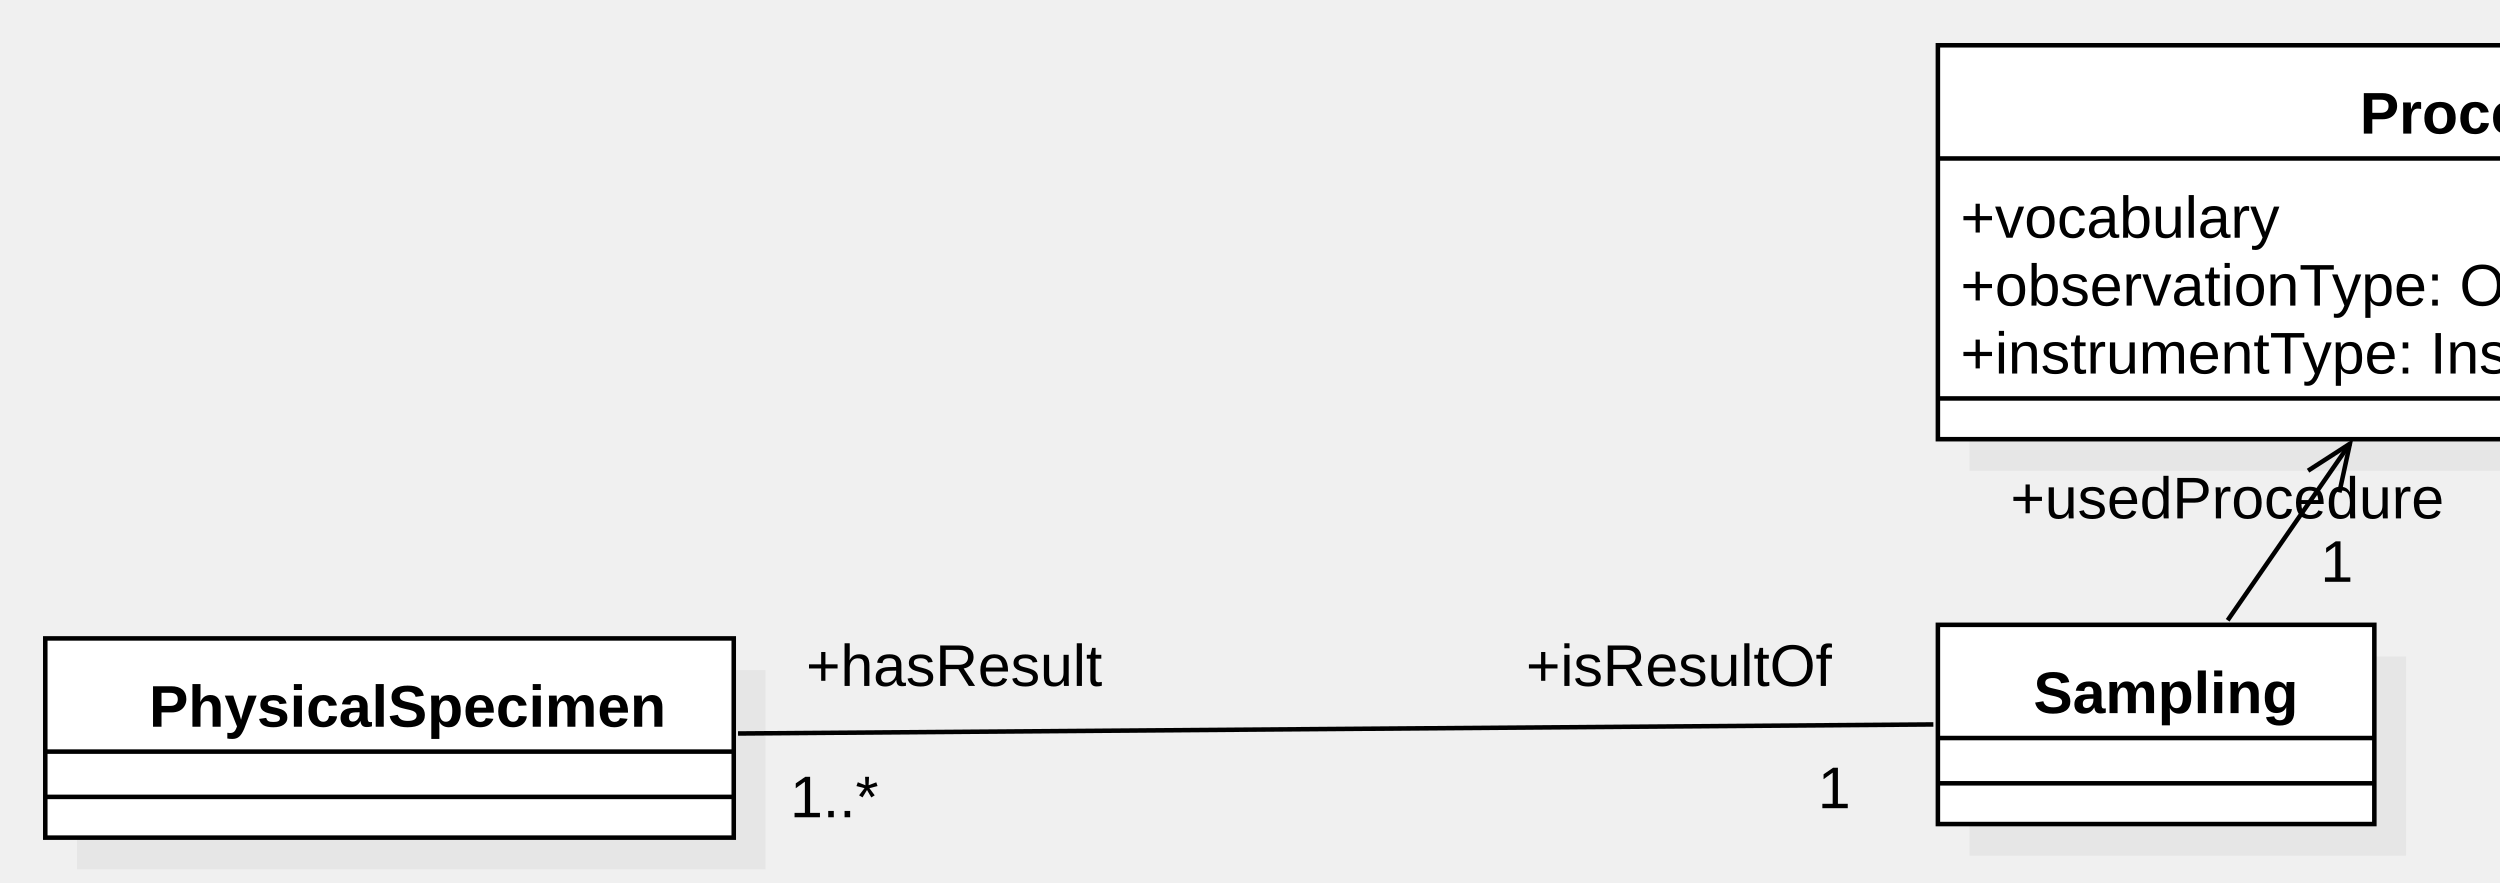
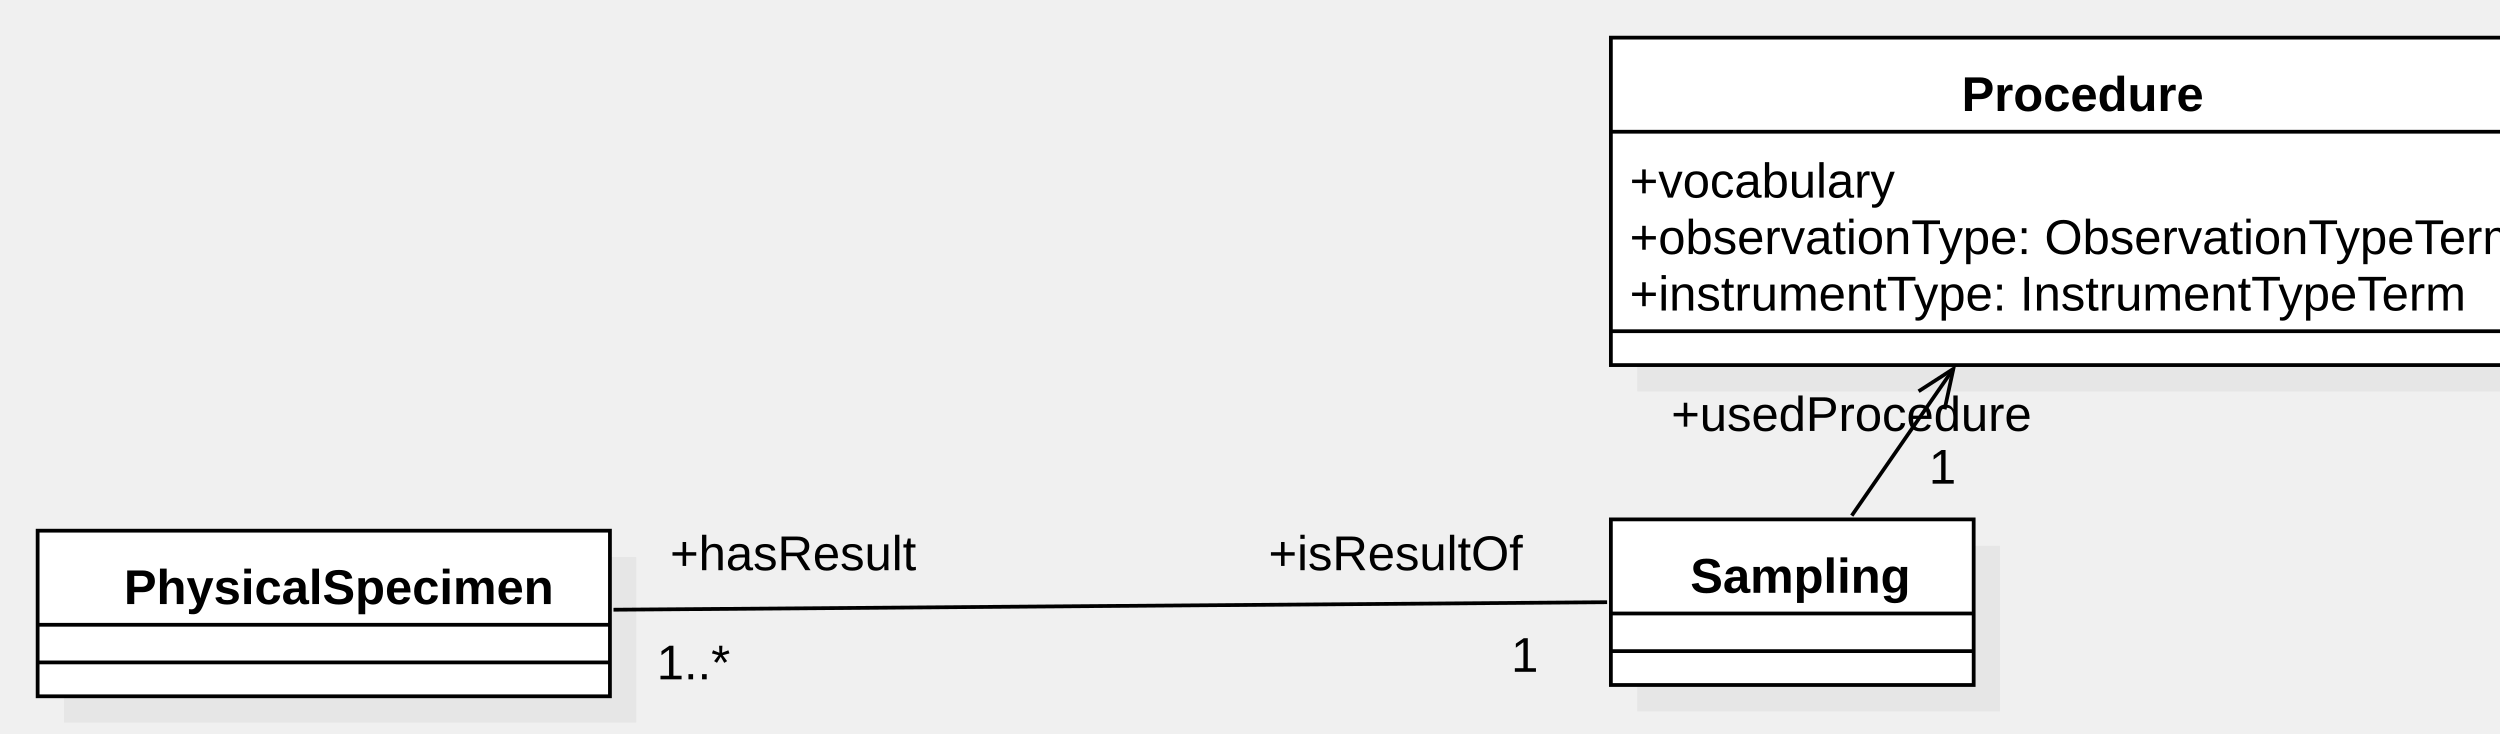
- <svg xmlns="http://www.w3.org/2000/svg" height="195" version="1.1" width="552.149">
+ <svg xmlns="http://www.w3.org/2000/svg" height="195" version="1.1" width="664.236">
  <defs />
  <g>
    <g transform="translate(-388,-310) scale(1,1)">
      <rect fill="#C0C0C0" height="44" opacity="0.2" stroke="none" width="152.057" x="405" y="458" />
    </g>
    <g transform="translate(-388,-310) scale(1,1)">
      <rect fill="#ffffff" height="44" stroke="none" width="152.057" x="398" y="451" />
    </g>
    <g transform="translate(-388,-310) scale(1,1)">
      <path d="M 398 451 L 550.057 451 L 550.057 495 L 398 495 L 398 451 Z Z" fill="none" stroke="#000000" stroke-miterlimit="10" />
    </g>
    <g transform="translate(-388,-310) scale(1,1)">
      <path d="M 398 476 L 550.057 476" fill="none" stroke="#000000" stroke-miterlimit="10" />
    </g>
    <g transform="translate(-388,-310) scale(1,1)">
      <path d="M 398 486 L 550.057 486" fill="none" stroke="#000000" stroke-miterlimit="10" />
    </g>
    <g transform="translate(-388,-310) scale(1,1)">
      <g>
        <path fill="none" stroke="none" />
        <text fill="#000000" font-family="Arial" font-size="13px" font-style="normal" font-weight="bold" stroke="none" text-decoration="none" x="420.921" y="470.5">PhysicalSpecimen</text>
      </g>
    </g>
    <g transform="translate(-388,-310) scale(1,1)">
      <rect fill="#C0C0C0" height="44" opacity="0.2" stroke="none" width="96.395" x="823" y="455" />
    </g>
    <g transform="translate(-388,-310) scale(1,1)">
      <rect fill="#ffffff" height="44" stroke="none" width="96.395" x="816" y="448" />
    </g>
    <g transform="translate(-388,-310) scale(1,1)">
      <path d="M 816 448 L 912.395 448 L 912.395 492 L 816 492 L 816 448 Z Z" fill="none" stroke="#000000" stroke-miterlimit="10" />
    </g>
    <g transform="translate(-388,-310) scale(1,1)">
      <path d="M 816 473 L 912.395 473" fill="none" stroke="#000000" stroke-miterlimit="10" />
    </g>
    <g transform="translate(-388,-310) scale(1,1)">
      <path d="M 816 483 L 912.395 483" fill="none" stroke="#000000" stroke-miterlimit="10" />
    </g>
    <g transform="translate(-388,-310) scale(1,1)">
      <g>
        <path fill="none" stroke="none" />
        <text fill="#000000" font-family="Arial" font-size="13px" font-style="normal" font-weight="bold" stroke="none" text-decoration="none" x="837.099" y="467.5">Sampling</text>
      </g>
    </g>
    <g transform="translate(-388,-310) scale(1,1)">
      <path d="M 551 472 L 815 470" fill="none" stroke="#000000" stroke-miterlimit="10" />
    </g>
    <g transform="translate(-388,-310) scale(1,1)">
      <g>
        <path fill="none" stroke="none" />
        <text fill="#000000" font-family="Arial" font-size="13px" font-style="normal" font-weight="normal" stroke="none" text-decoration="none" x="566.036" y="461.5">+hasResult</text>
      </g>
    </g>
    <g transform="translate(-388,-310) scale(1,1)">
      <g>
        <path fill="none" stroke="none" />
        <text fill="#000000" font-family="Arial" font-size="13px" font-style="normal" font-weight="normal" stroke="none" text-decoration="none" x="562.5" y="490.5">1..*</text>
      </g>
    </g>
    <g transform="translate(-388,-310) scale(1,1)">
      <g>
        <path fill="none" stroke="none" />
        <text fill="#000000" font-family="Arial" font-size="13px" font-style="normal" font-weight="normal" stroke="none" text-decoration="none" x="725.036" y="461.5">+isResultOf</text>
      </g>
    </g>
    <g transform="translate(-388,-310) scale(1,1)">
      <g>
        <path fill="none" stroke="none" />
        <text fill="#000000" font-family="Arial" font-size="13px" font-style="normal" font-weight="normal" stroke="none" text-decoration="none" x="789.5" y="488.5">1</text>
      </g>
    </g>
    <g transform="translate(-388,-310) scale(1,1)">
      <rect fill="#C0C0C0" height="87" opacity="0.2" stroke="none" width="246.371" x="823" y="327" />
    </g>
    <g transform="translate(-388,-310) scale(1,1)">
      <rect fill="#ffffff" height="87" stroke="none" width="246.371" x="816" y="320" />
    </g>
    <g transform="translate(-388,-310) scale(1,1)">
      <path d="M 816 320 L 1062.371 320 L 1062.371 407 L 816 407 L 816 320 Z Z" fill="none" stroke="#000000" stroke-miterlimit="10" />
    </g>
    <g transform="translate(-388,-310) scale(1,1)">
      <path d="M 816 345 L 1062.371 345" fill="none" stroke="#000000" stroke-miterlimit="10" />
    </g>
    <g transform="translate(-388,-310) scale(1,1)">
      <path d="M 816 398 L 1062.371 398" fill="none" stroke="#000000" stroke-miterlimit="10" />
    </g>
    <g transform="translate(-388,-310) scale(1,1)">
      <g>
        <path fill="none" stroke="none" />
        <text fill="#000000" font-family="Arial" font-size="13px" font-style="normal" font-weight="bold" stroke="none" text-decoration="none" x="909.196" y="339.5">Procedure</text>
      </g>
    </g>
    <g transform="translate(-388,-310) scale(1,1)">
      <g>
        <path fill="none" stroke="none" />
        <text fill="#000000" font-family="Arial" font-size="13px" font-style="normal" font-weight="normal" stroke="none" text-decoration="none" x="821" y="362.5">+vocabulary</text>
      </g>
    </g>
    <g transform="translate(-388,-310) scale(1,1)">
      <g>
        <path fill="none" stroke="none" />
        <text fill="#000000" font-family="Arial" font-size="13px" font-style="normal" font-weight="normal" stroke="none" text-decoration="none" x="821" y="377.5">+observationType: ObservationTypeTerm</text>
      </g>
    </g>
    <g transform="translate(-388,-310) scale(1,1)">
      <g>
        <path fill="none" stroke="none" />
        <text fill="#000000" font-family="Arial" font-size="13px" font-style="normal" font-weight="normal" stroke="none" text-decoration="none" x="821" y="392.5">+instrumentType: InstrumentTypeTerm</text>
      </g>
    </g>
    <g transform="translate(-388,-310) scale(1,1)">
      <path d="M 880 447 L 907 408" fill="none" stroke="#000000" stroke-miterlimit="10" />
    </g>
    <g transform="translate(-388,-310) scale(1,1)">
      <path d="M 904.676 418.752 L 907 408 L 897.754 413.96" fill="none" stroke="#000000" stroke-miterlimit="10" />
    </g>
    <g transform="translate(-388,-310) scale(1,1)">
      <g>
        <path fill="none" stroke="none" />
        <text fill="#000000" font-family="Arial" font-size="13px" font-style="normal" font-weight="normal" stroke="none" text-decoration="none" x="832.036" y="424.5">+usedProcedure</text>
      </g>
    </g>
    <g transform="translate(-388,-310) scale(1,1)">
      <g>
        <path fill="none" stroke="none" />
        <text fill="#000000" font-family="Arial" font-size="13px" font-style="normal" font-weight="normal" stroke="none" text-decoration="none" x="900.5" y="438.5">1</text>
      </g>
    </g>
  </g>
</svg>
